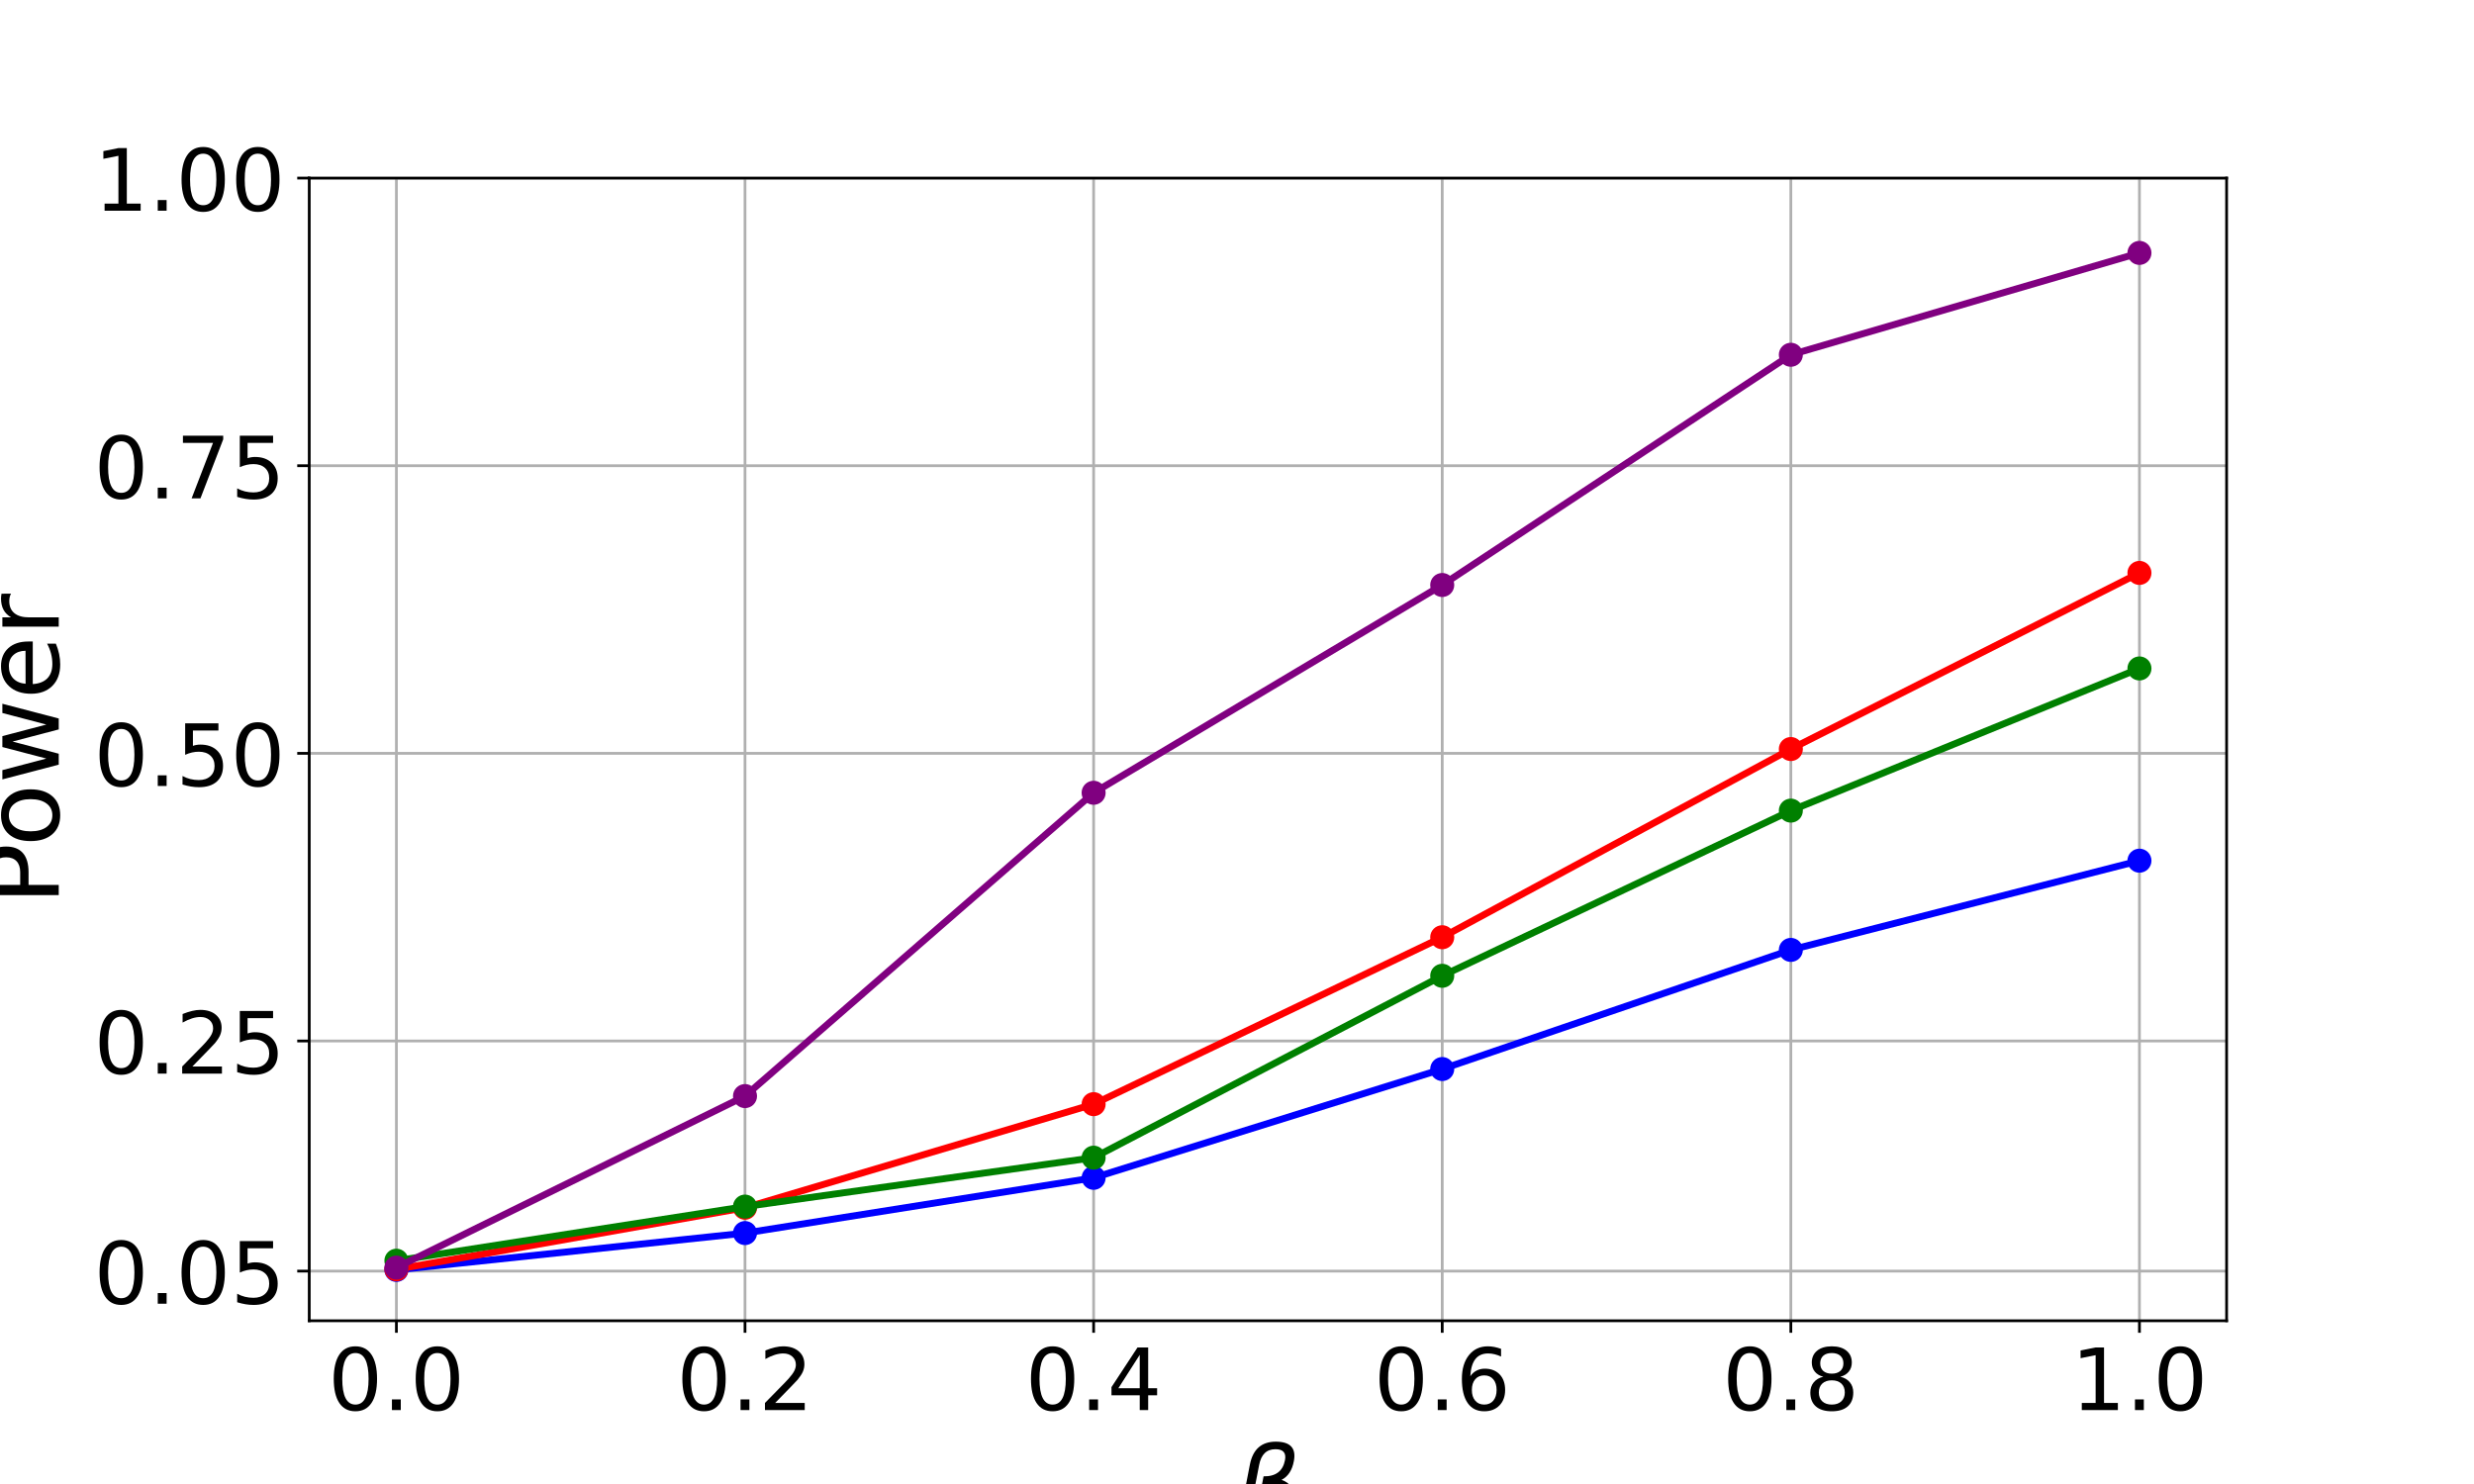
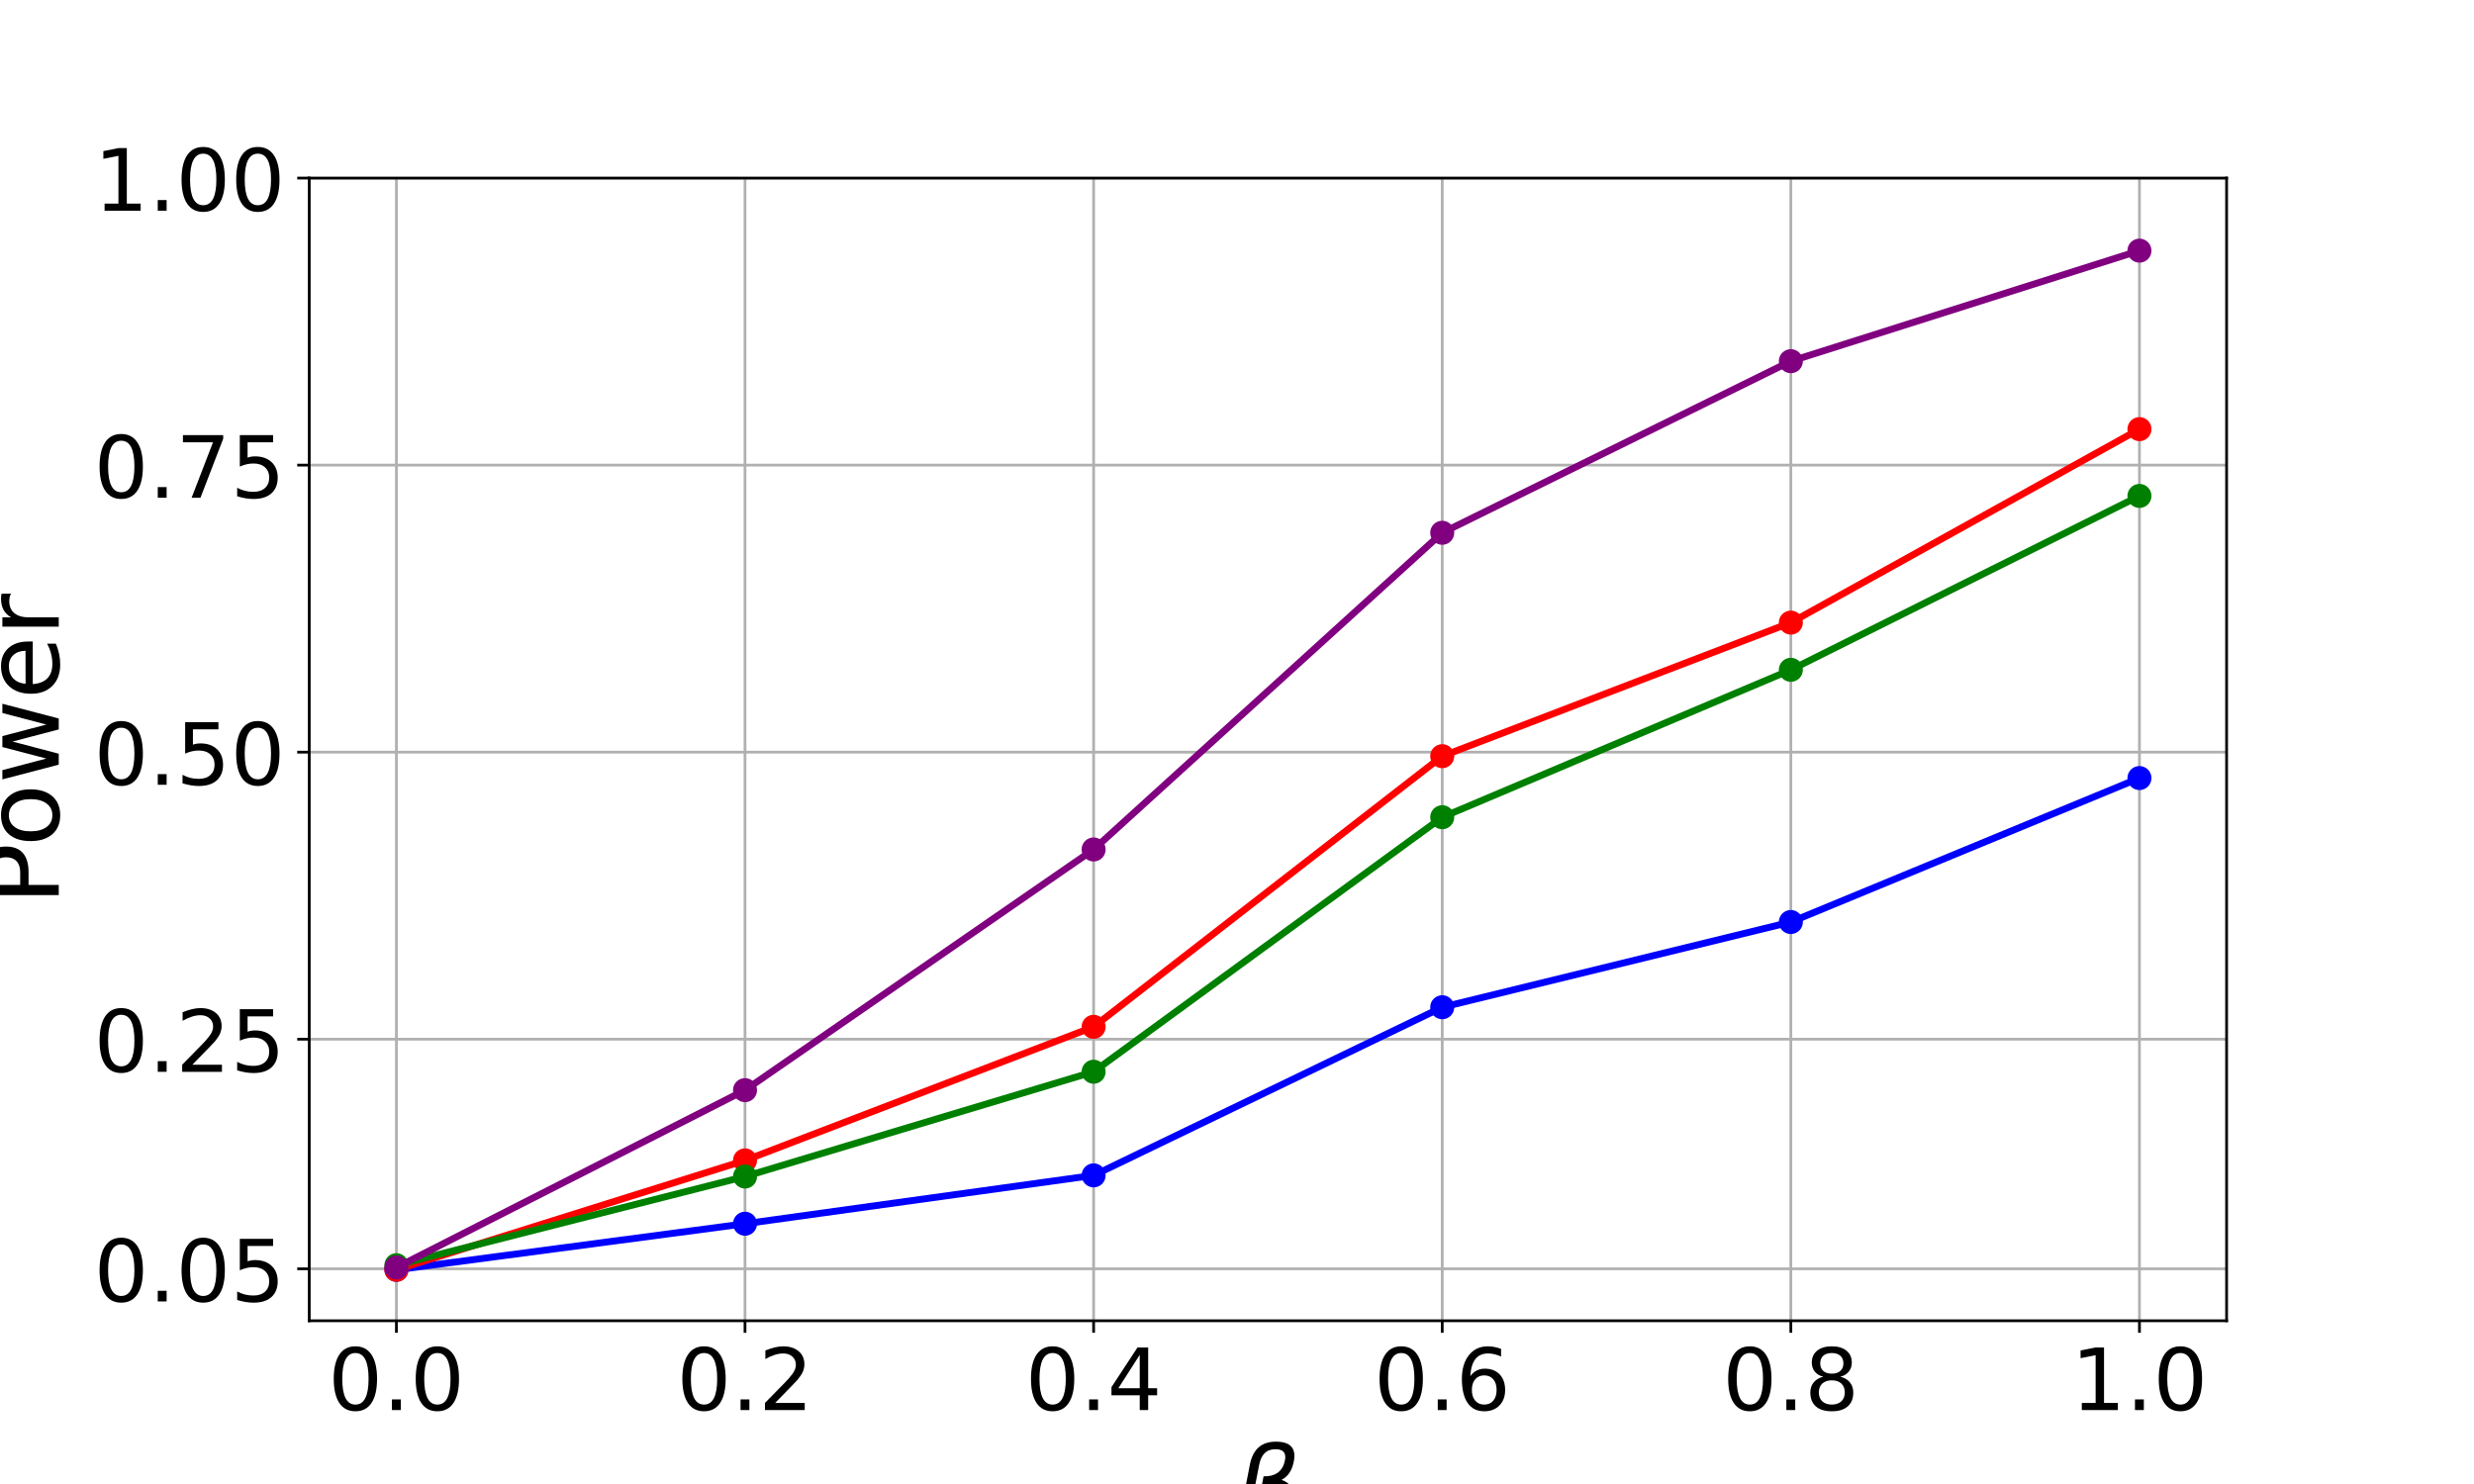
<svg xmlns="http://www.w3.org/2000/svg" xmlns:xlink="http://www.w3.org/1999/xlink" width="720pt" height="432pt" viewBox="0 0 720 432" version="1.1">
  <defs>
    <style type="text/css">*{stroke-linejoin: round; stroke-linecap: butt}</style>
  </defs>
  <g id="figure_1">
    <g id="patch_1">
      <path d="M 0 432  L 720 432  L 720 0  L 0 0  z " style="fill: #ffffff" />
    </g>
    <g id="axes_1">
      <g id="patch_2">
        <path d="M 90 384.48  L 648 384.48  L 648 51.84  L 90 51.84  z " style="fill: #ffffff" />
      </g>
      <g id="matplotlib.axis_1">
        <g id="xtick_1">
          <g id="line2d_1">
-             <path d="M 115.364 384.48  L 115.364 51.84  " clip-path="url(#p049ea00a76)" style="fill: none; stroke: #b0b0b0; stroke-width: 0.8; stroke-linecap: square" />
+             <path d="M 115.364 384.48  L 115.364 51.84  " clip-path="url(#p554cbc5693)" style="fill: none; stroke: #b0b0b0; stroke-width: 0.8; stroke-linecap: square" />
          </g>
          <g id="line2d_2">
            <defs>
-               <path id="ma02d0929bd" d="M 0 0  L 0 3.5  " style="stroke: #000000; stroke-width: 0.8" />
+               <path id="m582cb7d72b" d="M 0 0  L 0 3.5  " style="stroke: #000000; stroke-width: 0.8" />
            </defs>
            <g>
-               <use xlink:href="#ma02d0929bd" x="115.364" y="384.48" style="stroke: #000000; stroke-width: 0.8" />
+               <use xlink:href="#m582cb7d72b" x="115.364" y="384.48" style="stroke: #000000; stroke-width: 0.8" />
            </g>
          </g>
          <g id="text_1">
            <g transform="translate(95.48473 410.4761) scale(0.25 -0.25)">
              <defs>
                <path id="DejaVuSans-30" d="M 2034 4250  Q 1547 4250 1301 3770  Q 1056 3291 1056 2328  Q 1056 1369 1301 889  Q 1547 409 2034 409  Q 2525 409 2770 889  Q 3016 1369 3016 2328  Q 3016 3291 2770 3770  Q 2525 4250 2034 4250  z M 2034 4750  Q 2819 4750 3233 4129  Q 3647 3509 3647 2328  Q 3647 1150 3233 529  Q 2819 -91 2034 -91  Q 1250 -91 836 529  Q 422 1150 422 2328  Q 422 3509 836 4129  Q 1250 4750 2034 4750  z " transform="scale(0.015625)" />
                <path id="DejaVuSans-2e" d="M 684 794  L 1344 794  L 1344 0  L 684 0  L 684 794  z " transform="scale(0.015625)" />
              </defs>
              <use xlink:href="#DejaVuSans-30" />
              <use xlink:href="#DejaVuSans-2e" x="63.623" />
              <use xlink:href="#DejaVuSans-30" x="95.41" />
            </g>
          </g>
        </g>
        <g id="xtick_2">
          <g id="line2d_3">
-             <path d="M 216.818 384.48  L 216.818 51.84  " clip-path="url(#p049ea00a76)" style="fill: none; stroke: #b0b0b0; stroke-width: 0.8; stroke-linecap: square" />
+             <path d="M 216.818 384.48  L 216.818 51.84  " clip-path="url(#p554cbc5693)" style="fill: none; stroke: #b0b0b0; stroke-width: 0.8; stroke-linecap: square" />
          </g>
          <g id="line2d_4">
            <g>
-               <use xlink:href="#ma02d0929bd" x="216.818" y="384.48" style="stroke: #000000; stroke-width: 0.8" />
+               <use xlink:href="#m582cb7d72b" x="216.818" y="384.48" style="stroke: #000000; stroke-width: 0.8" />
            </g>
          </g>
          <g id="text_2">
            <g transform="translate(196.9393 410.4761) scale(0.25 -0.25)">
              <defs>
                <path id="DejaVuSans-32" d="M 1228 531  L 3431 531  L 3431 0  L 469 0  L 469 531  Q 828 903 1448 1529  Q 2069 2156 2228 2338  Q 2531 2678 2651 2914  Q 2772 3150 2772 3378  Q 2772 3750 2511 3984  Q 2250 4219 1831 4219  Q 1534 4219 1204 4116  Q 875 4013 500 3803  L 500 4441  Q 881 4594 1212 4672  Q 1544 4750 1819 4750  Q 2544 4750 2975 4387  Q 3406 4025 3406 3419  Q 3406 3131 3298 2873  Q 3191 2616 2906 2266  Q 2828 2175 2409 1742  Q 1991 1309 1228 531  z " transform="scale(0.015625)" />
              </defs>
              <use xlink:href="#DejaVuSans-30" />
              <use xlink:href="#DejaVuSans-2e" x="63.623" />
              <use xlink:href="#DejaVuSans-32" x="95.41" />
            </g>
          </g>
        </g>
        <g id="xtick_3">
          <g id="line2d_5">
-             <path d="M 318.273 384.48  L 318.273 51.84  " clip-path="url(#p049ea00a76)" style="fill: none; stroke: #b0b0b0; stroke-width: 0.8; stroke-linecap: square" />
+             <path d="M 318.273 384.48  L 318.273 51.84  " clip-path="url(#p554cbc5693)" style="fill: none; stroke: #b0b0b0; stroke-width: 0.8; stroke-linecap: square" />
          </g>
          <g id="line2d_6">
            <g>
-               <use xlink:href="#ma02d0929bd" x="318.273" y="384.48" style="stroke: #000000; stroke-width: 0.8" />
+               <use xlink:href="#m582cb7d72b" x="318.273" y="384.48" style="stroke: #000000; stroke-width: 0.8" />
            </g>
          </g>
          <g id="text_3">
            <g transform="translate(298.3938 410.4761) scale(0.25 -0.25)">
              <defs>
                <path id="DejaVuSans-34" d="M 2419 4116  L 825 1625  L 2419 1625  L 2419 4116  z M 2253 4666  L 3047 4666  L 3047 1625  L 3713 1625  L 3713 1100  L 3047 1100  L 3047 0  L 2419 0  L 2419 1100  L 313 1100  L 313 1709  L 2253 4666  z " transform="scale(0.015625)" />
              </defs>
              <use xlink:href="#DejaVuSans-30" />
              <use xlink:href="#DejaVuSans-2e" x="63.623" />
              <use xlink:href="#DejaVuSans-34" x="95.41" />
            </g>
          </g>
        </g>
        <g id="xtick_4">
          <g id="line2d_7">
-             <path d="M 419.727 384.48  L 419.727 51.84  " clip-path="url(#p049ea00a76)" style="fill: none; stroke: #b0b0b0; stroke-width: 0.8; stroke-linecap: square" />
+             <path d="M 419.727 384.48  L 419.727 51.84  " clip-path="url(#p554cbc5693)" style="fill: none; stroke: #b0b0b0; stroke-width: 0.8; stroke-linecap: square" />
          </g>
          <g id="line2d_8">
            <g>
-               <use xlink:href="#ma02d0929bd" x="419.727" y="384.48" style="stroke: #000000; stroke-width: 0.8" />
+               <use xlink:href="#m582cb7d72b" x="419.727" y="384.48" style="stroke: #000000; stroke-width: 0.8" />
            </g>
          </g>
          <g id="text_4">
            <g transform="translate(399.8484 410.4761) scale(0.25 -0.25)">
              <defs>
                <path id="DejaVuSans-36" d="M 2113 2584  Q 1688 2584 1439 2293  Q 1191 2003 1191 1497  Q 1191 994 1439 701  Q 1688 409 2113 409  Q 2538 409 2786 701  Q 3034 994 3034 1497  Q 3034 2003 2786 2293  Q 2538 2584 2113 2584  z M 3366 4563  L 3366 3988  Q 3128 4100 2886 4159  Q 2644 4219 2406 4219  Q 1781 4219 1451 3797  Q 1122 3375 1075 2522  Q 1259 2794 1537 2939  Q 1816 3084 2150 3084  Q 2853 3084 3261 2657  Q 3669 2231 3669 1497  Q 3669 778 3244 343  Q 2819 -91 2113 -91  Q 1303 -91 875 529  Q 447 1150 447 2328  Q 447 3434 972 4092  Q 1497 4750 2381 4750  Q 2619 4750 2861 4703  Q 3103 4656 3366 4563  z " transform="scale(0.015625)" />
              </defs>
              <use xlink:href="#DejaVuSans-30" />
              <use xlink:href="#DejaVuSans-2e" x="63.623" />
              <use xlink:href="#DejaVuSans-36" x="95.41" />
            </g>
          </g>
        </g>
        <g id="xtick_5">
          <g id="line2d_9">
-             <path d="M 521.182 384.48  L 521.182 51.84  " clip-path="url(#p049ea00a76)" style="fill: none; stroke: #b0b0b0; stroke-width: 0.8; stroke-linecap: square" />
+             <path d="M 521.182 384.48  L 521.182 51.84  " clip-path="url(#p554cbc5693)" style="fill: none; stroke: #b0b0b0; stroke-width: 0.8; stroke-linecap: square" />
          </g>
          <g id="line2d_10">
            <g>
-               <use xlink:href="#ma02d0929bd" x="521.182" y="384.48" style="stroke: #000000; stroke-width: 0.8" />
+               <use xlink:href="#m582cb7d72b" x="521.182" y="384.48" style="stroke: #000000; stroke-width: 0.8" />
            </g>
          </g>
          <g id="text_5">
            <g transform="translate(501.3029 410.4761) scale(0.25 -0.25)">
              <defs>
                <path id="DejaVuSans-38" d="M 2034 2216  Q 1584 2216 1326 1975  Q 1069 1734 1069 1313  Q 1069 891 1326 650  Q 1584 409 2034 409  Q 2484 409 2743 651  Q 3003 894 3003 1313  Q 3003 1734 2745 1975  Q 2488 2216 2034 2216  z M 1403 2484  Q 997 2584 770 2862  Q 544 3141 544 3541  Q 544 4100 942 4425  Q 1341 4750 2034 4750  Q 2731 4750 3128 4425  Q 3525 4100 3525 3541  Q 3525 3141 3298 2862  Q 3072 2584 2669 2484  Q 3125 2378 3379 2068  Q 3634 1759 3634 1313  Q 3634 634 3220 271  Q 2806 -91 2034 -91  Q 1263 -91 848 271  Q 434 634 434 1313  Q 434 1759 690 2068  Q 947 2378 1403 2484  z M 1172 3481  Q 1172 3119 1398 2916  Q 1625 2713 2034 2713  Q 2441 2713 2670 2916  Q 2900 3119 2900 3481  Q 2900 3844 2670 4047  Q 2441 4250 2034 4250  Q 1625 4250 1398 4047  Q 1172 3844 1172 3481  z " transform="scale(0.015625)" />
              </defs>
              <use xlink:href="#DejaVuSans-30" />
              <use xlink:href="#DejaVuSans-2e" x="63.623" />
              <use xlink:href="#DejaVuSans-38" x="95.41" />
            </g>
          </g>
        </g>
        <g id="xtick_6">
          <g id="line2d_11">
-             <path d="M 622.636 384.48  L 622.636 51.84  " clip-path="url(#p049ea00a76)" style="fill: none; stroke: #b0b0b0; stroke-width: 0.8; stroke-linecap: square" />
+             <path d="M 622.636 384.48  L 622.636 51.84  " clip-path="url(#p554cbc5693)" style="fill: none; stroke: #b0b0b0; stroke-width: 0.8; stroke-linecap: square" />
          </g>
          <g id="line2d_12">
            <g>
-               <use xlink:href="#ma02d0929bd" x="622.636" y="384.48" style="stroke: #000000; stroke-width: 0.8" />
+               <use xlink:href="#m582cb7d72b" x="622.636" y="384.48" style="stroke: #000000; stroke-width: 0.8" />
            </g>
          </g>
          <g id="text_6">
            <g transform="translate(602.7575 410.4761) scale(0.25 -0.25)">
              <defs>
                <path id="DejaVuSans-31" d="M 794 531  L 1825 531  L 1825 4091  L 703 3866  L 703 4441  L 1819 4666  L 2450 4666  L 2450 531  L 3481 531  L 3481 0  L 794 0  L 794 531  z " transform="scale(0.015625)" />
              </defs>
              <use xlink:href="#DejaVuSans-31" />
              <use xlink:href="#DejaVuSans-2e" x="63.623" />
              <use xlink:href="#DejaVuSans-30" x="95.41" />
            </g>
          </g>
        </g>
        <g id="text_7">
          <g transform="translate(359.4 442.7753) scale(0.3 -0.3)">
            <defs>
              <path id="DejaVuSans-Oblique-3b2" d="M 872 216  L 572 -1331  L -6 -1331  L 928 3478  Q 1206 4903 2538 4903  Q 3888 4903 3659 3700  Q 3503 2844 2894 2531  Q 3713 2250 3553 1416  Q 3272 -69 1759 -66  Q 1097 -63 872 216  z M 1019 966  Q 1259 422 1875 425  Q 2775 425 2966 1406  Q 3138 2288 1675 2219  L 1778 2750  Q 2909 2731 3106 3750  Q 3241 4438 2509 4434  Q 1691 4434 1503 3459  L 1019 966  z " transform="scale(0.015625)" />
            </defs>
            <use xlink:href="#DejaVuSans-Oblique-3b2" transform="translate(0 0.390625)" />
          </g>
        </g>
      </g>
      <g id="matplotlib.axis_2">
        <g id="ytick_1">
          <g id="line2d_13">
-             <path d="M 90 303.035  L 648 303.035  " clip-path="url(#p049ea00a76)" style="fill: none; stroke: #b0b0b0; stroke-width: 0.8; stroke-linecap: square" />
+             <path d="M 90 302.514  L 648 302.514  " clip-path="url(#p554cbc5693)" style="fill: none; stroke: #b0b0b0; stroke-width: 0.8; stroke-linecap: square" />
          </g>
          <g id="line2d_14">
            <defs>
-               <path id="m3002c45225" d="M 0 0  L -3.5 0  " style="stroke: #000000; stroke-width: 0.8" />
+               <path id="ma4b9fb2150" d="M 0 0  L -3.5 0  " style="stroke: #000000; stroke-width: 0.8" />
            </defs>
            <g>
-               <use xlink:href="#m3002c45225" x="90" y="303.035" style="stroke: #000000; stroke-width: 0.8" />
+               <use xlink:href="#ma4b9fb2150" x="90" y="302.514" style="stroke: #000000; stroke-width: 0.8" />
            </g>
          </g>
          <g id="text_8">
-             <g transform="translate(27.33594 312.5333) scale(0.25 -0.25)">
+             <g transform="translate(27.33594 312.0123) scale(0.25 -0.25)">
              <defs>
                <path id="DejaVuSans-35" d="M 691 4666  L 3169 4666  L 3169 4134  L 1269 4134  L 1269 2991  Q 1406 3038 1543 3061  Q 1681 3084 1819 3084  Q 2600 3084 3056 2656  Q 3513 2228 3513 1497  Q 3513 744 3044 326  Q 2575 -91 1722 -91  Q 1428 -91 1123 -41  Q 819 9 494 109  L 494 744  Q 775 591 1075 516  Q 1375 441 1709 441  Q 2250 441 2565 725  Q 2881 1009 2881 1497  Q 2881 1984 2565 2268  Q 2250 2553 1709 2553  Q 1456 2553 1204 2497  Q 953 2441 691 2322  L 691 4666  z " transform="scale(0.015625)" />
              </defs>
              <use xlink:href="#DejaVuSans-30" />
              <use xlink:href="#DejaVuSans-2e" x="63.623" />
              <use xlink:href="#DejaVuSans-32" x="95.41" />
              <use xlink:href="#DejaVuSans-35" x="159.033" />
            </g>
          </g>
        </g>
        <g id="ytick_2">
          <g id="line2d_15">
-             <path d="M 90 219.304  L 648 219.304  " clip-path="url(#p049ea00a76)" style="fill: none; stroke: #b0b0b0; stroke-width: 0.8; stroke-linecap: square" />
+             <path d="M 90 218.956  L 648 218.956  " clip-path="url(#p554cbc5693)" style="fill: none; stroke: #b0b0b0; stroke-width: 0.8; stroke-linecap: square" />
          </g>
          <g id="line2d_16">
            <g>
-               <use xlink:href="#m3002c45225" x="90" y="219.304" style="stroke: #000000; stroke-width: 0.8" />
+               <use xlink:href="#ma4b9fb2150" x="90" y="218.956" style="stroke: #000000; stroke-width: 0.8" />
            </g>
          </g>
          <g id="text_9">
-             <g transform="translate(27.33594 228.8016) scale(0.25 -0.25)">
+             <g transform="translate(27.33594 228.4542) scale(0.25 -0.25)">
              <use xlink:href="#DejaVuSans-30" />
              <use xlink:href="#DejaVuSans-2e" x="63.623" />
              <use xlink:href="#DejaVuSans-35" x="95.41" />
              <use xlink:href="#DejaVuSans-30" x="159.033" />
            </g>
          </g>
        </g>
        <g id="ytick_3">
          <g id="line2d_17">
-             <path d="M 90 135.572  L 648 135.572  " clip-path="url(#p049ea00a76)" style="fill: none; stroke: #b0b0b0; stroke-width: 0.8; stroke-linecap: square" />
+             <path d="M 90 135.398  L 648 135.398  " clip-path="url(#p554cbc5693)" style="fill: none; stroke: #b0b0b0; stroke-width: 0.8; stroke-linecap: square" />
          </g>
          <g id="line2d_18">
            <g>
-               <use xlink:href="#m3002c45225" x="90" y="135.572" style="stroke: #000000; stroke-width: 0.8" />
+               <use xlink:href="#ma4b9fb2150" x="90" y="135.398" style="stroke: #000000; stroke-width: 0.8" />
            </g>
          </g>
          <g id="text_10">
-             <g transform="translate(27.33594 145.0698) scale(0.25 -0.25)">
+             <g transform="translate(27.33594 144.8961) scale(0.25 -0.25)">
              <defs>
                <path id="DejaVuSans-37" d="M 525 4666  L 3525 4666  L 3525 4397  L 1831 0  L 1172 0  L 2766 4134  L 525 4134  L 525 4666  z " transform="scale(0.015625)" />
              </defs>
              <use xlink:href="#DejaVuSans-30" />
              <use xlink:href="#DejaVuSans-2e" x="63.623" />
              <use xlink:href="#DejaVuSans-37" x="95.41" />
              <use xlink:href="#DejaVuSans-35" x="159.033" />
            </g>
          </g>
        </g>
        <g id="ytick_4">
          <g id="line2d_19">
-             <path d="M 90 51.84  L 648 51.84  " clip-path="url(#p049ea00a76)" style="fill: none; stroke: #b0b0b0; stroke-width: 0.8; stroke-linecap: square" />
+             <path d="M 90 51.84  L 648 51.84  " clip-path="url(#p554cbc5693)" style="fill: none; stroke: #b0b0b0; stroke-width: 0.8; stroke-linecap: square" />
          </g>
          <g id="line2d_20">
            <g>
-               <use xlink:href="#m3002c45225" x="90" y="51.84" style="stroke: #000000; stroke-width: 0.8" />
+               <use xlink:href="#ma4b9fb2150" x="90" y="51.84" style="stroke: #000000; stroke-width: 0.8" />
            </g>
          </g>
          <g id="text_11">
            <g transform="translate(27.33594 61.33805) scale(0.25 -0.25)">
              <use xlink:href="#DejaVuSans-31" />
              <use xlink:href="#DejaVuSans-2e" x="63.623" />
              <use xlink:href="#DejaVuSans-30" x="95.41" />
              <use xlink:href="#DejaVuSans-30" x="159.033" />
            </g>
          </g>
        </g>
        <g id="ytick_5">
          <g id="line2d_21">
-             <path d="M 90 370.021  L 648 370.021  " clip-path="url(#p049ea00a76)" style="fill: none; stroke: #b0b0b0; stroke-width: 0.8; stroke-linecap: square" />
+             <path d="M 90 369.361  L 648 369.361  " clip-path="url(#p554cbc5693)" style="fill: none; stroke: #b0b0b0; stroke-width: 0.8; stroke-linecap: square" />
          </g>
          <g id="line2d_22">
            <g>
-               <use xlink:href="#m3002c45225" x="90" y="370.021" style="stroke: #000000; stroke-width: 0.8" />
+               <use xlink:href="#ma4b9fb2150" x="90" y="369.361" style="stroke: #000000; stroke-width: 0.8" />
            </g>
          </g>
          <g id="text_12">
-             <g transform="translate(27.33594 379.5187) scale(0.25 -0.25)">
+             <g transform="translate(27.33594 378.8588) scale(0.25 -0.25)">
              <use xlink:href="#DejaVuSans-30" />
              <use xlink:href="#DejaVuSans-2e" x="63.623" />
              <use xlink:href="#DejaVuSans-30" x="95.41" />
              <use xlink:href="#DejaVuSans-35" x="159.033" />
            </g>
          </g>
        </g>
        <g id="text_13">
          <g transform="translate(17.09688 263.5022) rotate(-90) scale(0.3 -0.3)">
            <defs>
              <path id="DejaVuSans-50" d="M 1259 4147  L 1259 2394  L 2053 2394  Q 2494 2394 2734 2622  Q 2975 2850 2975 3272  Q 2975 3691 2734 3919  Q 2494 4147 2053 4147  L 1259 4147  z M 628 4666  L 2053 4666  Q 2838 4666 3239 4311  Q 3641 3956 3641 3272  Q 3641 2581 3239 2228  Q 2838 1875 2053 1875  L 1259 1875  L 1259 0  L 628 0  L 628 4666  z " transform="scale(0.015625)" />
              <path id="DejaVuSans-6f" d="M 1959 3097  Q 1497 3097 1228 2736  Q 959 2375 959 1747  Q 959 1119 1226 758  Q 1494 397 1959 397  Q 2419 397 2687 759  Q 2956 1122 2956 1747  Q 2956 2369 2687 2733  Q 2419 3097 1959 3097  z M 1959 3584  Q 2709 3584 3137 3096  Q 3566 2609 3566 1747  Q 3566 888 3137 398  Q 2709 -91 1959 -91  Q 1206 -91 779 398  Q 353 888 353 1747  Q 353 2609 779 3096  Q 1206 3584 1959 3584  z " transform="scale(0.015625)" />
              <path id="DejaVuSans-77" d="M 269 3500  L 844 3500  L 1563 769  L 2278 3500  L 2956 3500  L 3675 769  L 4391 3500  L 4966 3500  L 4050 0  L 3372 0  L 2619 2869  L 1863 0  L 1184 0  L 269 3500  z " transform="scale(0.015625)" />
              <path id="DejaVuSans-65" d="M 3597 1894  L 3597 1613  L 953 1613  Q 991 1019 1311 708  Q 1631 397 2203 397  Q 2534 397 2845 478  Q 3156 559 3463 722  L 3463 178  Q 3153 47 2828 -22  Q 2503 -91 2169 -91  Q 1331 -91 842 396  Q 353 884 353 1716  Q 353 2575 817 3079  Q 1281 3584 2069 3584  Q 2775 3584 3186 3129  Q 3597 2675 3597 1894  z M 3022 2063  Q 3016 2534 2758 2815  Q 2500 3097 2075 3097  Q 1594 3097 1305 2825  Q 1016 2553 972 2059  L 3022 2063  z " transform="scale(0.015625)" />
              <path id="DejaVuSans-72" d="M 2631 2963  Q 2534 3019 2420 3045  Q 2306 3072 2169 3072  Q 1681 3072 1420 2755  Q 1159 2438 1159 1844  L 1159 0  L 581 0  L 581 3500  L 1159 3500  L 1159 2956  Q 1341 3275 1631 3429  Q 1922 3584 2338 3584  Q 2397 3584 2469 3576  Q 2541 3569 2628 3553  L 2631 2963  z " transform="scale(0.015625)" />
            </defs>
            <use xlink:href="#DejaVuSans-50" />
            <use xlink:href="#DejaVuSans-6f" x="56.678" />
            <use xlink:href="#DejaVuSans-77" x="117.859" />
            <use xlink:href="#DejaVuSans-65" x="199.646" />
            <use xlink:href="#DejaVuSans-72" x="261.17" />
          </g>
        </g>
      </g>
      <g id="line2d_23">
-         <path d="M 115.364 369.677  L 216.818 358.954  L 318.273 342.87  L 419.727 311.203  L 521.182 276.521  L 622.636 250.551  " clip-path="url(#p049ea00a76)" style="fill: none; stroke: #0000ff; stroke-width: 2; stroke-linecap: square" />
+         <path d="M 115.364 369.646  L 216.818 356.236  L 318.273 342.156  L 419.727 293.211  L 521.182 268.404  L 622.636 226.499  " clip-path="url(#p554cbc5693)" style="fill: none; stroke: #0000ff; stroke-width: 2; stroke-linecap: square" />
        <defs>
-           <path id="m73d5a68874" d="M 0 3  C 0.796 3 1.559 2.684 2.121 2.121  C 2.684 1.559 3 0.796 3 0  C 3 -0.796 2.684 -1.559 2.121 -2.121  C 1.559 -2.684 0.796 -3 0 -3  C -0.796 -3 -1.559 -2.684 -2.121 -2.121  C -2.684 -1.559 -3 -0.796 -3 0  C -3 0.796 -2.684 1.559 -2.121 2.121  C -1.559 2.684 -0.796 3 0 3  z " style="stroke: #0000ff" />
+           <path id="m19a5db8d6c" d="M 0 3  C 0.796 3 1.559 2.684 2.121 2.121  C 2.684 1.559 3 0.796 3 0  C 3 -0.796 2.684 -1.559 2.121 -2.121  C 1.559 -2.684 0.796 -3 0 -3  C -0.796 -3 -1.559 -2.684 -2.121 -2.121  C -2.684 -1.559 -3 -0.796 -3 0  C -3 0.796 -2.684 1.559 -2.121 2.121  C -1.559 2.684 -0.796 3 0 3  z " style="stroke: #0000ff" />
        </defs>
-         <g clip-path="url(#p049ea00a76)">
-           <use xlink:href="#m73d5a68874" x="115.364" y="369.677" style="fill: #0000ff; stroke: #0000ff" />
-           <use xlink:href="#m73d5a68874" x="216.818" y="358.954" style="fill: #0000ff; stroke: #0000ff" />
-           <use xlink:href="#m73d5a68874" x="318.273" y="342.87" style="fill: #0000ff; stroke: #0000ff" />
-           <use xlink:href="#m73d5a68874" x="419.727" y="311.203" style="fill: #0000ff; stroke: #0000ff" />
-           <use xlink:href="#m73d5a68874" x="521.182" y="276.521" style="fill: #0000ff; stroke: #0000ff" />
-           <use xlink:href="#m73d5a68874" x="622.636" y="250.551" style="fill: #0000ff; stroke: #0000ff" />
+         <g clip-path="url(#p554cbc5693)">
+           <use xlink:href="#m19a5db8d6c" x="115.364" y="369.646" style="fill: #0000ff; stroke: #0000ff" />
+           <use xlink:href="#m19a5db8d6c" x="216.818" y="356.236" style="fill: #0000ff; stroke: #0000ff" />
+           <use xlink:href="#m19a5db8d6c" x="318.273" y="342.156" style="fill: #0000ff; stroke: #0000ff" />
+           <use xlink:href="#m19a5db8d6c" x="419.727" y="293.211" style="fill: #0000ff; stroke: #0000ff" />
+           <use xlink:href="#m19a5db8d6c" x="521.182" y="268.404" style="fill: #0000ff; stroke: #0000ff" />
+           <use xlink:href="#m19a5db8d6c" x="622.636" y="226.499" style="fill: #0000ff; stroke: #0000ff" />
        </g>
      </g>
      <g id="line2d_24">
-         <path d="M 115.364 369.51  L 216.818 351.582  L 318.273 321.424  L 419.727 272.835  L 521.182 218.047  L 622.636 166.777  " clip-path="url(#p049ea00a76)" style="fill: none; stroke: #ff0000; stroke-width: 2; stroke-linecap: square" />
+         <path d="M 115.364 369.646  L 216.818 337.798  L 318.273 298.91  L 419.727 220.13  L 521.182 181.242  L 622.636 124.922  " clip-path="url(#p554cbc5693)" style="fill: none; stroke: #ff0000; stroke-width: 2; stroke-linecap: square" />
        <defs>
-           <path id="m0792574421" d="M 0 3  C 0.796 3 1.559 2.684 2.121 2.121  C 2.684 1.559 3 0.796 3 0  C 3 -0.796 2.684 -1.559 2.121 -2.121  C 1.559 -2.684 0.796 -3 0 -3  C -0.796 -3 -1.559 -2.684 -2.121 -2.121  C -2.684 -1.559 -3 -0.796 -3 0  C -3 0.796 -2.684 1.559 -2.121 2.121  C -1.559 2.684 -0.796 3 0 3  z " style="stroke: #ff0000" />
+           <path id="m51abe0475c" d="M 0 3  C 0.796 3 1.559 2.684 2.121 2.121  C 2.684 1.559 3 0.796 3 0  C 3 -0.796 2.684 -1.559 2.121 -2.121  C 1.559 -2.684 0.796 -3 0 -3  C -0.796 -3 -1.559 -2.684 -2.121 -2.121  C -2.684 -1.559 -3 -0.796 -3 0  C -3 0.796 -2.684 1.559 -2.121 2.121  C -1.559 2.684 -0.796 3 0 3  z " style="stroke: #ff0000" />
        </defs>
-         <g clip-path="url(#p049ea00a76)">
-           <use xlink:href="#m0792574421" x="115.364" y="369.51" style="fill: #ff0000; stroke: #ff0000" />
-           <use xlink:href="#m0792574421" x="216.818" y="351.582" style="fill: #ff0000; stroke: #ff0000" />
-           <use xlink:href="#m0792574421" x="318.273" y="321.424" style="fill: #ff0000; stroke: #ff0000" />
-           <use xlink:href="#m0792574421" x="419.727" y="272.835" style="fill: #ff0000; stroke: #ff0000" />
-           <use xlink:href="#m0792574421" x="521.182" y="218.047" style="fill: #ff0000; stroke: #ff0000" />
-           <use xlink:href="#m0792574421" x="622.636" y="166.777" style="fill: #ff0000; stroke: #ff0000" />
+         <g clip-path="url(#p554cbc5693)">
+           <use xlink:href="#m51abe0475c" x="115.364" y="369.646" style="fill: #ff0000; stroke: #ff0000" />
+           <use xlink:href="#m51abe0475c" x="216.818" y="337.798" style="fill: #ff0000; stroke: #ff0000" />
+           <use xlink:href="#m51abe0475c" x="318.273" y="298.91" style="fill: #ff0000; stroke: #ff0000" />
+           <use xlink:href="#m51abe0475c" x="419.727" y="220.13" style="fill: #ff0000; stroke: #ff0000" />
+           <use xlink:href="#m51abe0475c" x="521.182" y="181.242" style="fill: #ff0000; stroke: #ff0000" />
+           <use xlink:href="#m51abe0475c" x="622.636" y="124.922" style="fill: #ff0000; stroke: #ff0000" />
        </g>
      </g>
      <g id="line2d_25">
-         <path d="M 115.364 366.996  L 216.818 351.247  L 318.273 337.005  L 419.727 284.061  L 521.182 235.974  L 622.636 194.59  " clip-path="url(#p049ea00a76)" style="fill: none; stroke: #008000; stroke-width: 2; stroke-linecap: square" />
+         <path d="M 115.364 368.305  L 216.818 342.491  L 318.273 311.985  L 419.727 237.897  L 521.182 194.987  L 622.636 144.366  " clip-path="url(#p554cbc5693)" style="fill: none; stroke: #008000; stroke-width: 2; stroke-linecap: square" />
        <defs>
-           <path id="m38e5a11da0" d="M 0 3  C 0.796 3 1.559 2.684 2.121 2.121  C 2.684 1.559 3 0.796 3 0  C 3 -0.796 2.684 -1.559 2.121 -2.121  C 1.559 -2.684 0.796 -3 0 -3  C -0.796 -3 -1.559 -2.684 -2.121 -2.121  C -2.684 -1.559 -3 -0.796 -3 0  C -3 0.796 -2.684 1.559 -2.121 2.121  C -1.559 2.684 -0.796 3 0 3  z " style="stroke: #008000" />
+           <path id="ma21f7b44bc" d="M 0 3  C 0.796 3 1.559 2.684 2.121 2.121  C 2.684 1.559 3 0.796 3 0  C 3 -0.796 2.684 -1.559 2.121 -2.121  C 1.559 -2.684 0.796 -3 0 -3  C -0.796 -3 -1.559 -2.684 -2.121 -2.121  C -2.684 -1.559 -3 -0.796 -3 0  C -3 0.796 -2.684 1.559 -2.121 2.121  C -1.559 2.684 -0.796 3 0 3  z " style="stroke: #008000" />
        </defs>
-         <g clip-path="url(#p049ea00a76)">
-           <use xlink:href="#m38e5a11da0" x="115.364" y="366.996" style="fill: #008000; stroke: #008000" />
-           <use xlink:href="#m38e5a11da0" x="216.818" y="351.247" style="fill: #008000; stroke: #008000" />
-           <use xlink:href="#m38e5a11da0" x="318.273" y="337.005" style="fill: #008000; stroke: #008000" />
-           <use xlink:href="#m38e5a11da0" x="419.727" y="284.061" style="fill: #008000; stroke: #008000" />
-           <use xlink:href="#m38e5a11da0" x="521.182" y="235.974" style="fill: #008000; stroke: #008000" />
-           <use xlink:href="#m38e5a11da0" x="622.636" y="194.59" style="fill: #008000; stroke: #008000" />
+         <g clip-path="url(#p554cbc5693)">
+           <use xlink:href="#ma21f7b44bc" x="115.364" y="368.305" style="fill: #008000; stroke: #008000" />
+           <use xlink:href="#ma21f7b44bc" x="216.818" y="342.491" style="fill: #008000; stroke: #008000" />
+           <use xlink:href="#ma21f7b44bc" x="318.273" y="311.985" style="fill: #008000; stroke: #008000" />
+           <use xlink:href="#ma21f7b44bc" x="419.727" y="237.897" style="fill: #008000; stroke: #008000" />
+           <use xlink:href="#ma21f7b44bc" x="521.182" y="194.987" style="fill: #008000; stroke: #008000" />
+           <use xlink:href="#ma21f7b44bc" x="622.636" y="144.366" style="fill: #008000; stroke: #008000" />
        </g>
      </g>
      <g id="line2d_26">
-         <path d="M 115.364 369.007  L 216.818 319.078  L 318.273 230.78  L 419.727 170.296  L 521.182 103.277  L 622.636 73.621  " clip-path="url(#p049ea00a76)" style="fill: none; stroke: #800080; stroke-width: 2; stroke-linecap: square" />
+         <path d="M 115.364 368.975  L 216.818 317.349  L 318.273 247.284  L 419.727 155.093  L 521.182 105.143  L 622.636 72.96  " clip-path="url(#p554cbc5693)" style="fill: none; stroke: #800080; stroke-width: 2; stroke-linecap: square" />
        <defs>
-           <path id="m88ded16e39" d="M 0 3  C 0.796 3 1.559 2.684 2.121 2.121  C 2.684 1.559 3 0.796 3 0  C 3 -0.796 2.684 -1.559 2.121 -2.121  C 1.559 -2.684 0.796 -3 0 -3  C -0.796 -3 -1.559 -2.684 -2.121 -2.121  C -2.684 -1.559 -3 -0.796 -3 0  C -3 0.796 -2.684 1.559 -2.121 2.121  C -1.559 2.684 -0.796 3 0 3  z " style="stroke: #800080" />
+           <path id="m3d9d3c26ff" d="M 0 3  C 0.796 3 1.559 2.684 2.121 2.121  C 2.684 1.559 3 0.796 3 0  C 3 -0.796 2.684 -1.559 2.121 -2.121  C 1.559 -2.684 0.796 -3 0 -3  C -0.796 -3 -1.559 -2.684 -2.121 -2.121  C -2.684 -1.559 -3 -0.796 -3 0  C -3 0.796 -2.684 1.559 -2.121 2.121  C -1.559 2.684 -0.796 3 0 3  z " style="stroke: #800080" />
        </defs>
-         <g clip-path="url(#p049ea00a76)">
-           <use xlink:href="#m88ded16e39" x="115.364" y="369.007" style="fill: #800080; stroke: #800080" />
-           <use xlink:href="#m88ded16e39" x="216.818" y="319.078" style="fill: #800080; stroke: #800080" />
-           <use xlink:href="#m88ded16e39" x="318.273" y="230.78" style="fill: #800080; stroke: #800080" />
-           <use xlink:href="#m88ded16e39" x="419.727" y="170.296" style="fill: #800080; stroke: #800080" />
-           <use xlink:href="#m88ded16e39" x="521.182" y="103.277" style="fill: #800080; stroke: #800080" />
-           <use xlink:href="#m88ded16e39" x="622.636" y="73.621" style="fill: #800080; stroke: #800080" />
+         <g clip-path="url(#p554cbc5693)">
+           <use xlink:href="#m3d9d3c26ff" x="115.364" y="368.975" style="fill: #800080; stroke: #800080" />
+           <use xlink:href="#m3d9d3c26ff" x="216.818" y="317.349" style="fill: #800080; stroke: #800080" />
+           <use xlink:href="#m3d9d3c26ff" x="318.273" y="247.284" style="fill: #800080; stroke: #800080" />
+           <use xlink:href="#m3d9d3c26ff" x="419.727" y="155.093" style="fill: #800080; stroke: #800080" />
+           <use xlink:href="#m3d9d3c26ff" x="521.182" y="105.143" style="fill: #800080; stroke: #800080" />
+           <use xlink:href="#m3d9d3c26ff" x="622.636" y="72.96" style="fill: #800080; stroke: #800080" />
        </g>
      </g>
      <g id="patch_3">
        <path d="M 90 384.48  L 90 51.84  " style="fill: none; stroke: #000000; stroke-width: 0.8; stroke-linejoin: miter; stroke-linecap: square" />
      </g>
      <g id="patch_4">
        <path d="M 648 384.48  L 648 51.84  " style="fill: none; stroke: #000000; stroke-width: 0.8; stroke-linejoin: miter; stroke-linecap: square" />
      </g>
      <g id="patch_5">
        <path d="M 90 384.48  L 648 384.48  " style="fill: none; stroke: #000000; stroke-width: 0.8; stroke-linejoin: miter; stroke-linecap: square" />
      </g>
      <g id="patch_6">
        <path d="M 90 51.84  L 648 51.84  " style="fill: none; stroke: #000000; stroke-width: 0.8; stroke-linejoin: miter; stroke-linecap: square" />
      </g>
    </g>
  </g>
  <defs>
-     <clipPath id="p049ea00a76">
+     <clipPath id="p554cbc5693">
      <rect x="90" y="51.84" width="558" height="332.64" />
    </clipPath>
  </defs>
</svg>
